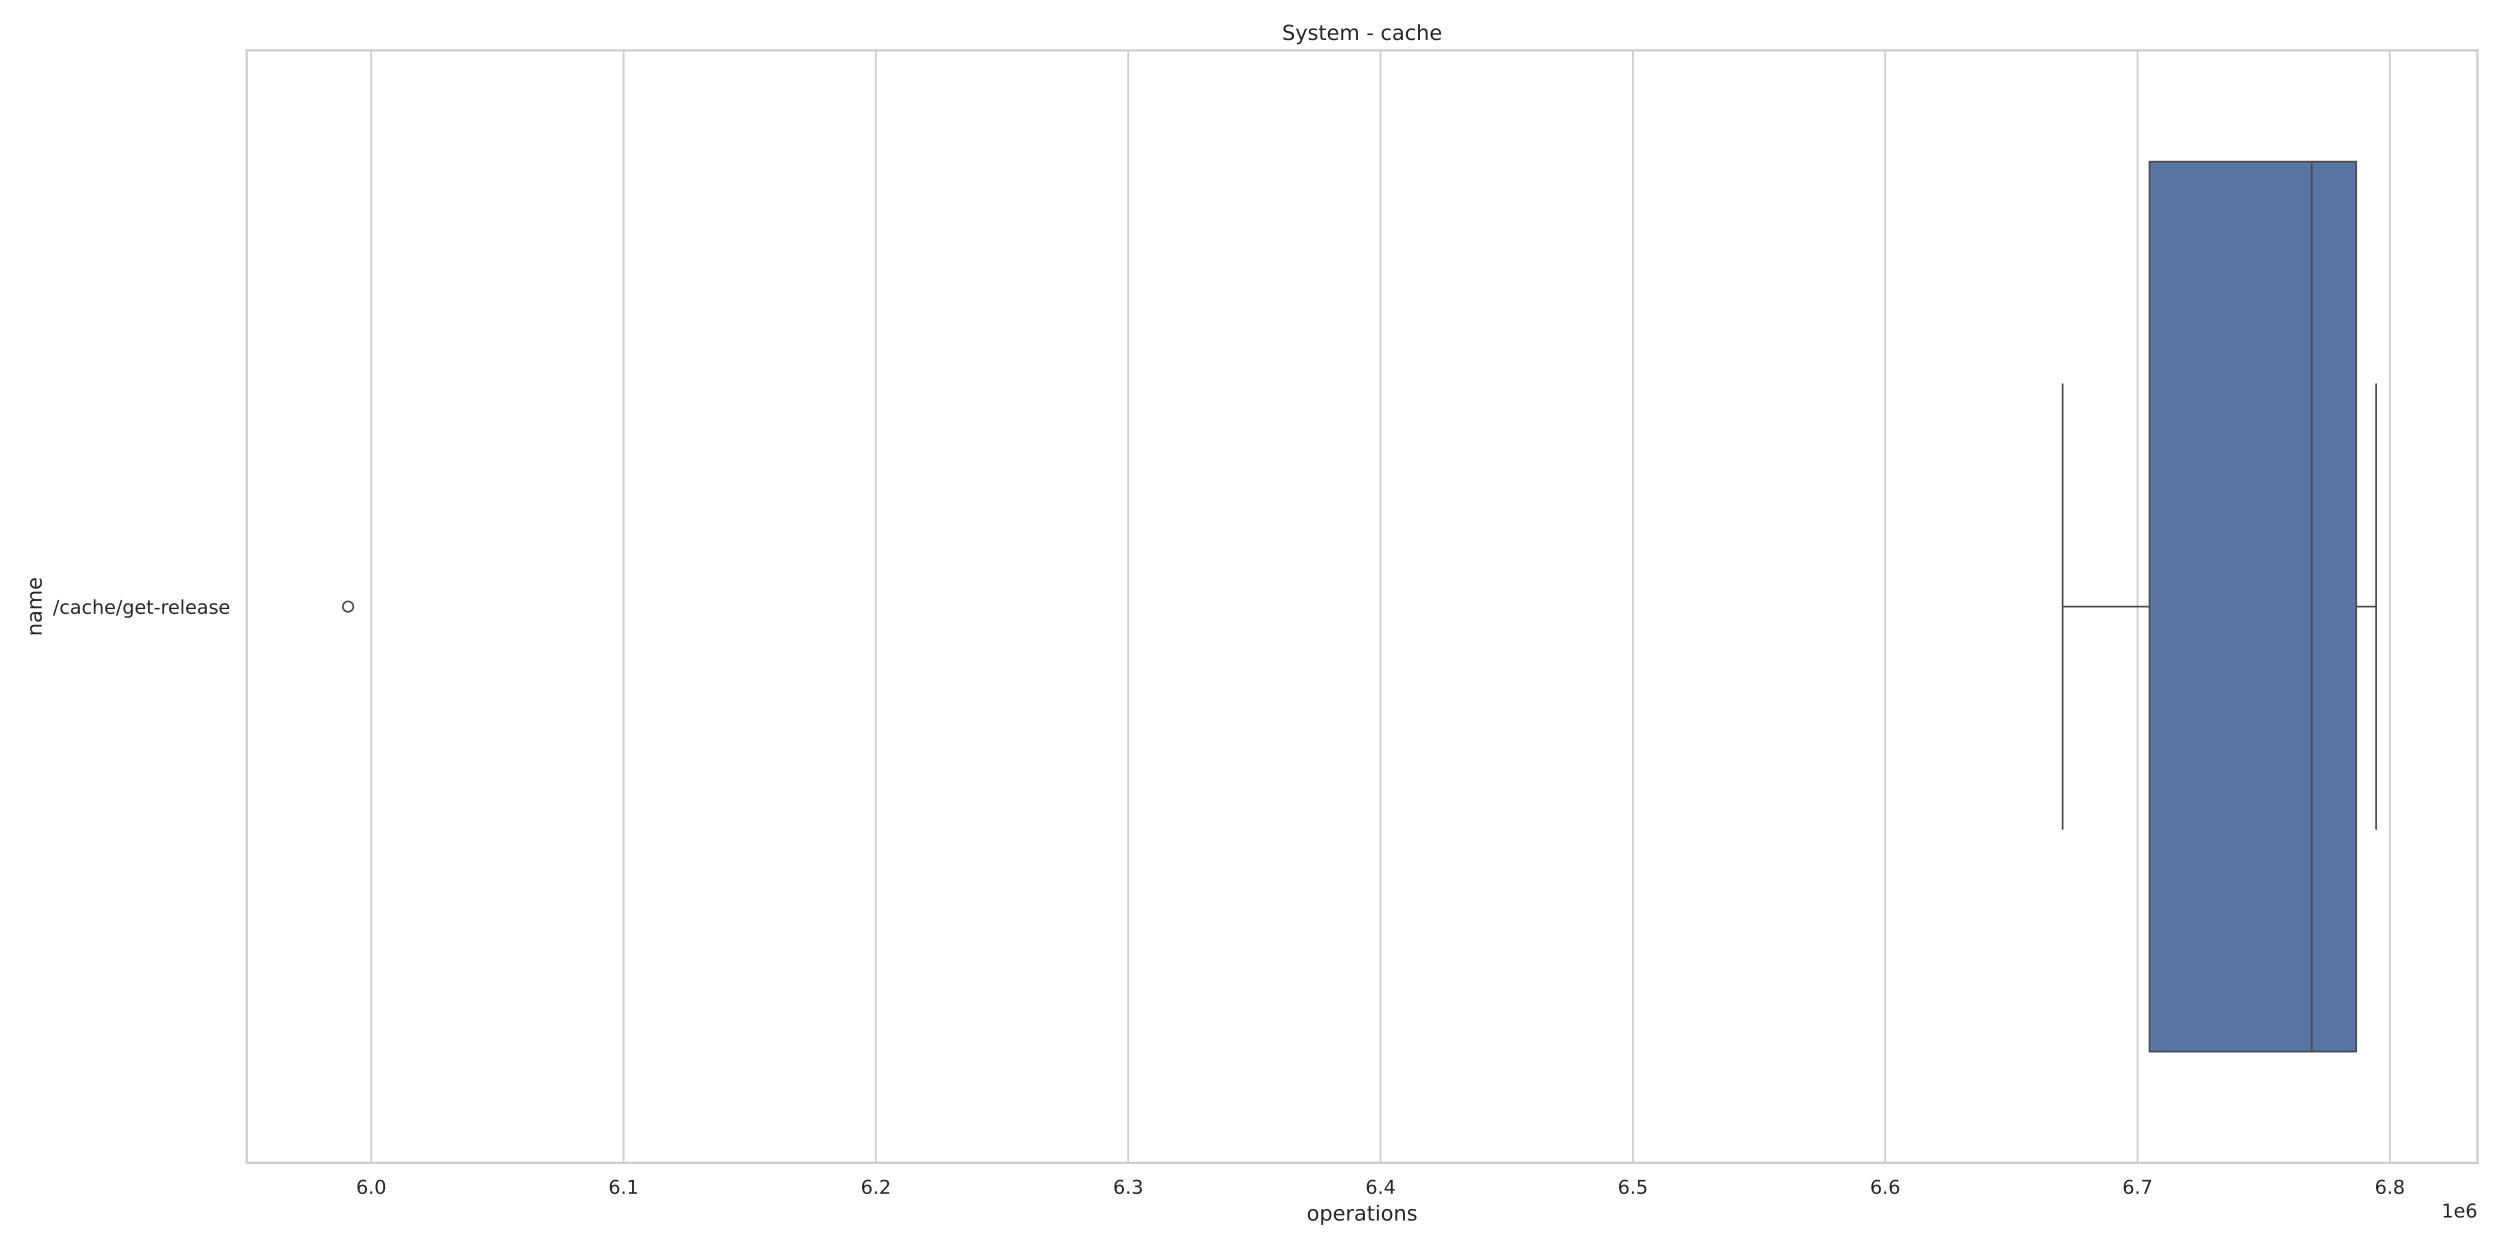
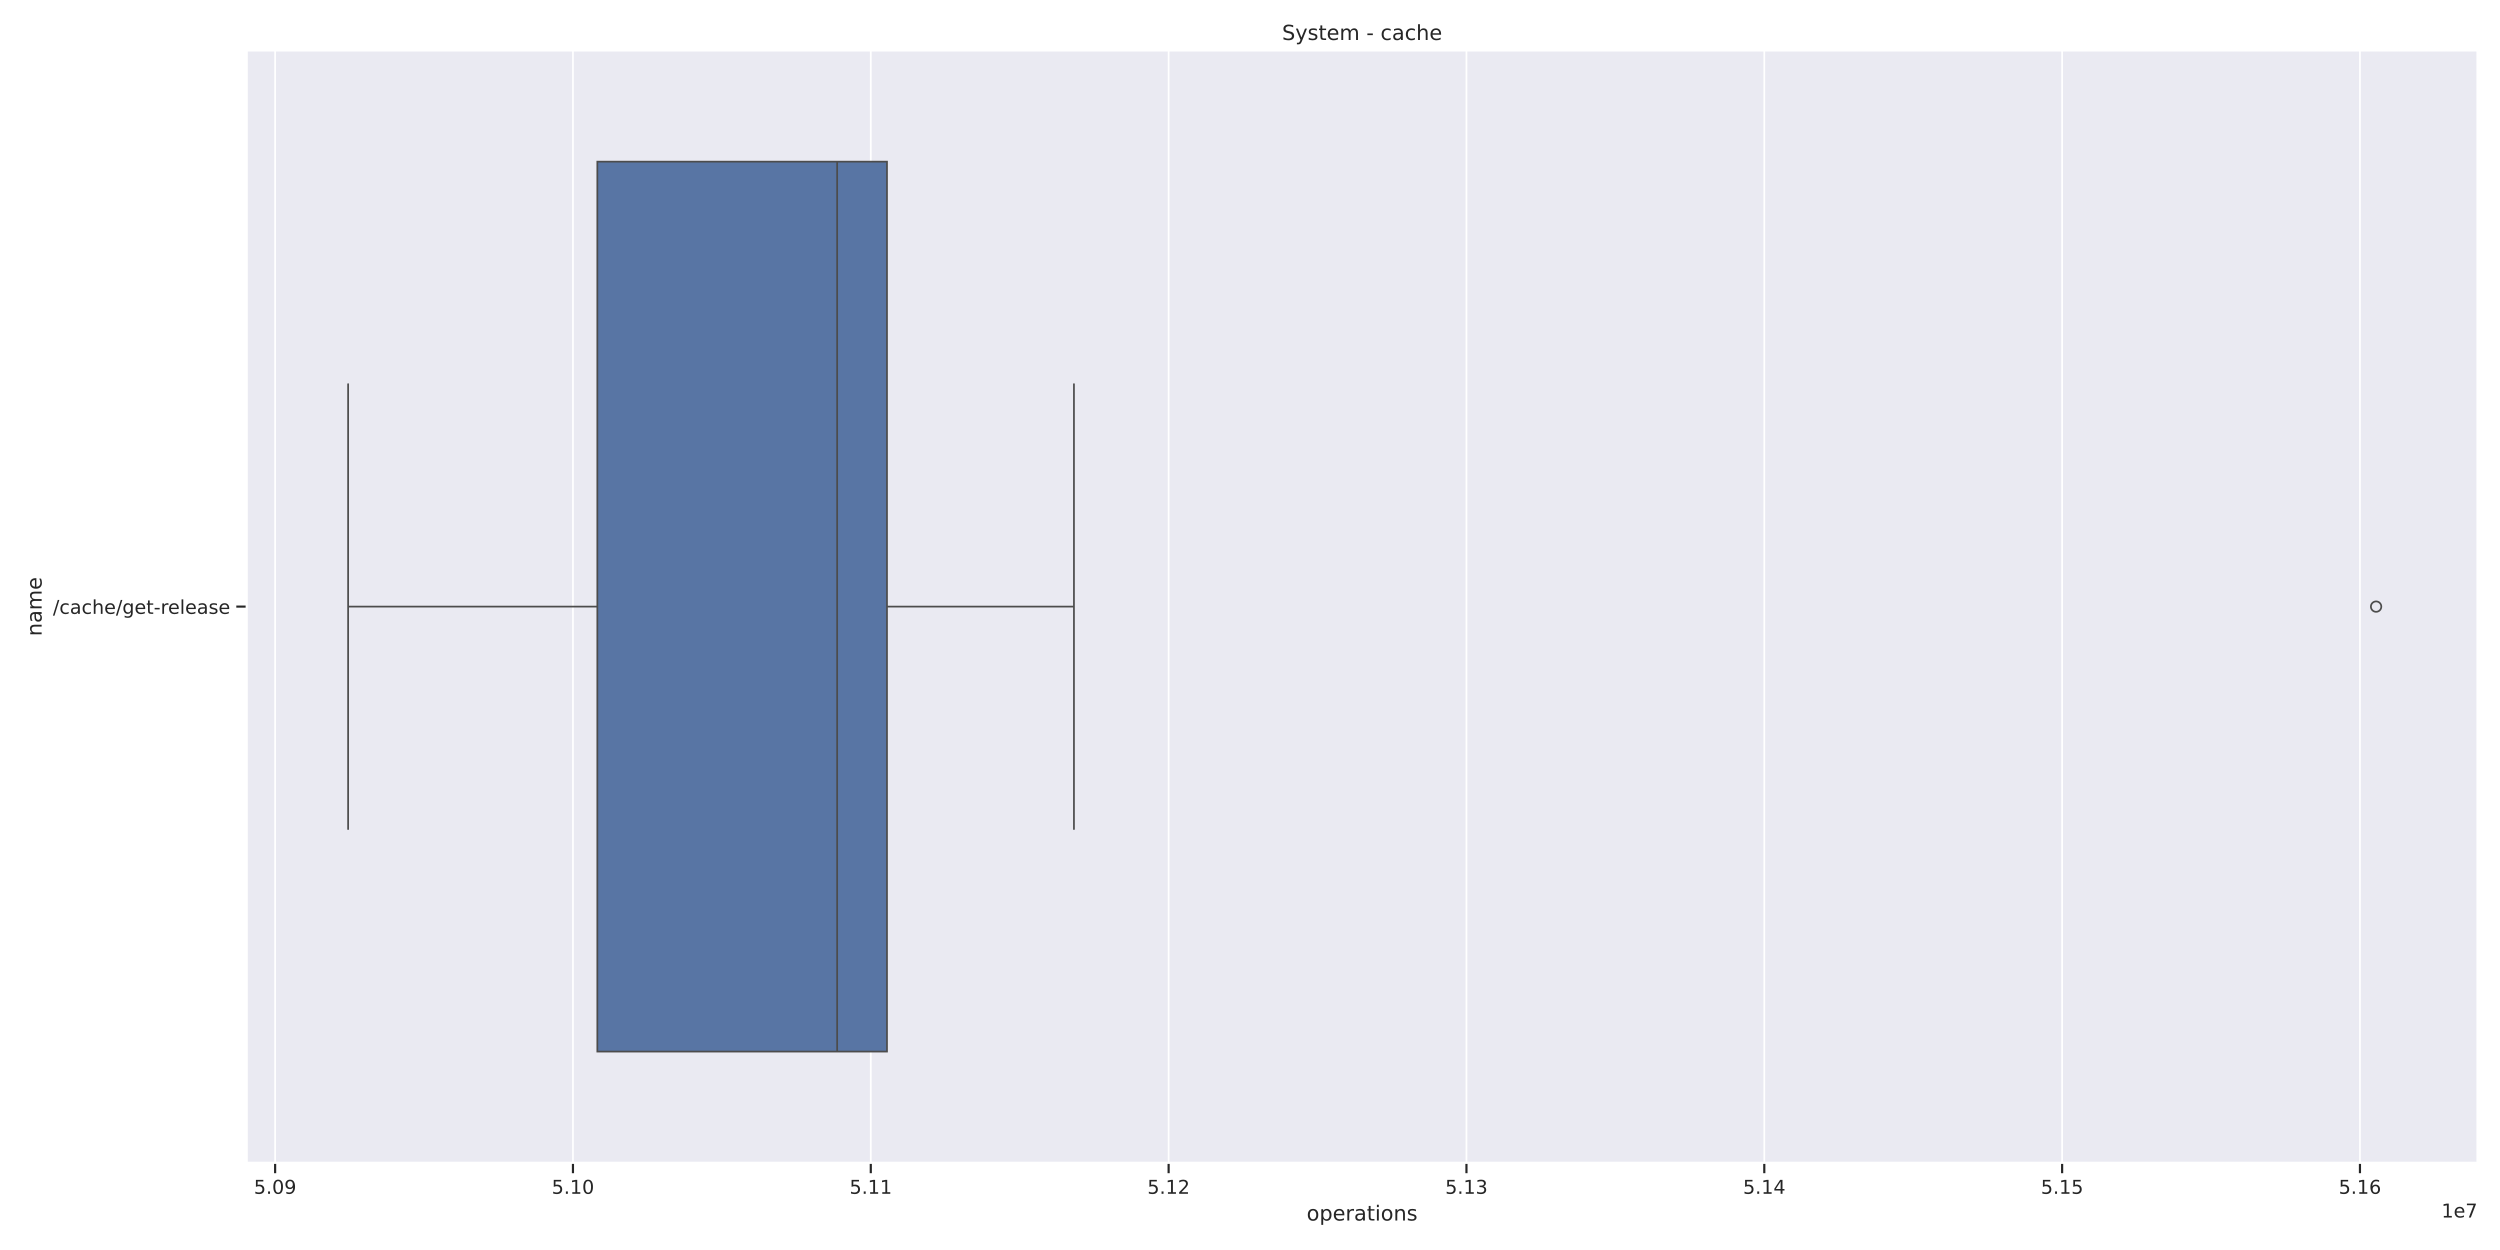
<svg xmlns="http://www.w3.org/2000/svg" xmlns:xlink="http://www.w3.org/1999/xlink" width="1440pt" height="720pt" viewBox="0 0 1440 720" version="1.1">
  <defs>
    <style type="text/css">*{stroke-linejoin: round; stroke-linecap: butt}</style>
  </defs>
  <g id="figure_1">
    <g id="patch_1">
      <path d="M 0 720  L 1440 720  L 1440 0  L 0 0  z " style="fill: #ffffff" />
    </g>
    <g id="axes_1">
      <g id="patch_2">
-         <path d="M 142.11 669.78  L 1427.04 669.78  L 1427.04 29.04  L 142.11 29.04  z " style="fill: #ffffff" />
+         <path d="M 142.11 669.78  L 1427.04 669.78  L 1427.04 29.04  L 142.11 29.04  z " style="fill: #eaeaf2" />
      </g>
      <g id="matplotlib.axis_1">
        <g id="xtick_1">
          <g id="line2d_1">
-             <path d="M 213.839 669.78  L 213.839 29.04  " clip-path="url(#pafaba6d7a8)" style="fill: none; stroke: #cccccc; stroke-linecap: round" />
+             <path d="M 158.472 669.78  L 158.472 29.04  " clip-path="url(#p04e518365e)" style="fill: none; stroke: #ffffff; stroke-linecap: round" />
+           </g>
+           <g id="line2d_2">
+             <defs>
+               <path id="m66eae0e3e0" d="M 0 0  L 0 6  " style="stroke: #262626; stroke-width: 1.25" />
+             </defs>
+             <g>
+               <use xlink:href="#m66eae0e3e0" x="158.472" y="669.78" style="fill: #262626; stroke: #262626; stroke-width: 1.25" />
+             </g>
          </g>
          <g id="text_1">
-             <g style="fill: #262626" transform="translate(205.0924 687.6383) scale(0.11 -0.11)">
-               <defs>
-                 <path id="DejaVuSans-36" d="M 2113 2584  Q 1688 2584 1439 2293  Q 1191 2003 1191 1497  Q 1191 994 1439 701  Q 1688 409 2113 409  Q 2538 409 2786 701  Q 3034 994 3034 1497  Q 3034 2003 2786 2293  Q 2538 2584 2113 2584  z M 3366 4563  L 3366 3988  Q 3128 4100 2886 4159  Q 2644 4219 2406 4219  Q 1781 4219 1451 3797  Q 1122 3375 1075 2522  Q 1259 2794 1537 2939  Q 1816 3084 2150 3084  Q 2853 3084 3261 2657  Q 3669 2231 3669 1497  Q 3669 778 3244 343  Q 2819 -91 2113 -91  Q 1303 -91 875 529  Q 447 1150 447 2328  Q 447 3434 972 4092  Q 1497 4750 2381 4750  Q 2619 4750 2861 4703  Q 3103 4656 3366 4563  z " transform="scale(0.015625)" />
+             <g style="fill: #262626" transform="translate(146.2255 687.6383) scale(0.11 -0.11)">
+               <defs>
+                 <path id="DejaVuSans-35" d="M 691 4666  L 3169 4666  L 3169 4134  L 1269 4134  L 1269 2991  Q 1406 3038 1543 3061  Q 1681 3084 1819 3084  Q 2600 3084 3056 2656  Q 3513 2228 3513 1497  Q 3513 744 3044 326  Q 2575 -91 1722 -91  Q 1428 -91 1123 -41  Q 819 9 494 109  L 494 744  Q 775 591 1075 516  Q 1375 441 1709 441  Q 2250 441 2565 725  Q 2881 1009 2881 1497  Q 2881 1984 2565 2268  Q 2250 2553 1709 2553  Q 1456 2553 1204 2497  Q 953 2441 691 2322  L 691 4666  z " transform="scale(0.015625)" />
                <path id="DejaVuSans-2e" d="M 684 794  L 1344 794  L 1344 0  L 684 0  L 684 794  z " transform="scale(0.015625)" />
                <path id="DejaVuSans-30" d="M 2034 4250  Q 1547 4250 1301 3770  Q 1056 3291 1056 2328  Q 1056 1369 1301 889  Q 1547 409 2034 409  Q 2525 409 2770 889  Q 3016 1369 3016 2328  Q 3016 3291 2770 3770  Q 2525 4250 2034 4250  z M 2034 4750  Q 2819 4750 3233 4129  Q 3647 3509 3647 2328  Q 3647 1150 3233 529  Q 2819 -91 2034 -91  Q 1250 -91 836 529  Q 422 1150 422 2328  Q 422 3509 836 4129  Q 1250 4750 2034 4750  z " transform="scale(0.015625)" />
-               </defs>
-               <use xlink:href="#DejaVuSans-36" />
+                 <path id="DejaVuSans-39" d="M 703 97  L 703 672  Q 941 559 1184 500  Q 1428 441 1663 441  Q 2288 441 2617 861  Q 2947 1281 2994 2138  Q 2813 1869 2534 1725  Q 2256 1581 1919 1581  Q 1219 1581 811 2004  Q 403 2428 403 3163  Q 403 3881 828 4315  Q 1253 4750 1959 4750  Q 2769 4750 3195 4129  Q 3622 3509 3622 2328  Q 3622 1225 3098 567  Q 2575 -91 1691 -91  Q 1453 -91 1209 -44  Q 966 3 703 97  z M 1959 2075  Q 2384 2075 2632 2365  Q 2881 2656 2881 3163  Q 2881 3666 2632 3958  Q 2384 4250 1959 4250  Q 1534 4250 1286 3958  Q 1038 3666 1038 3163  Q 1038 2656 1286 2365  Q 1534 2075 1959 2075  z " transform="scale(0.015625)" />
+               </defs>
+               <use xlink:href="#DejaVuSans-35" />
              <use xlink:href="#DejaVuSans-2e" transform="translate(63.62305 0)" />
              <use xlink:href="#DejaVuSans-30" transform="translate(95.41016 0)" />
+               <use xlink:href="#DejaVuSans-39" transform="translate(159.0332 0)" />
            </g>
          </g>
        </g>
        <g id="xtick_2">
-           <g id="line2d_2">
-             <path d="M 359.179 669.78  L 359.179 29.04  " clip-path="url(#pafaba6d7a8)" style="fill: none; stroke: #cccccc; stroke-linecap: round" />
+           <g id="line2d_3">
+             <path d="M 330.023 669.78  L 330.023 29.04  " clip-path="url(#p04e518365e)" style="fill: none; stroke: #ffffff; stroke-linecap: round" />
+           </g>
+           <g id="line2d_4">
+             <g>
+               <use xlink:href="#m66eae0e3e0" x="330.023" y="669.78" style="fill: #262626; stroke: #262626; stroke-width: 1.25" />
+             </g>
          </g>
          <g id="text_2">
-             <g style="fill: #262626" transform="translate(350.4324 687.6383) scale(0.11 -0.11)">
+             <g style="fill: #262626" transform="translate(317.7774 687.6383) scale(0.11 -0.11)">
              <defs>
                <path id="DejaVuSans-31" d="M 794 531  L 1825 531  L 1825 4091  L 703 3866  L 703 4441  L 1819 4666  L 2450 4666  L 2450 531  L 3481 531  L 3481 0  L 794 0  L 794 531  z " transform="scale(0.015625)" />
              </defs>
-               <use xlink:href="#DejaVuSans-36" />
-               <use xlink:href="#DejaVuSans-2e" transform="translate(63.62305 0)" />
-               <use xlink:href="#DejaVuSans-31" transform="translate(95.41016 0)" />
+               <use xlink:href="#DejaVuSans-35" />
+               <use xlink:href="#DejaVuSans-2e" transform="translate(63.62305 0)" />
+               <use xlink:href="#DejaVuSans-31" transform="translate(95.41016 0)" />
+               <use xlink:href="#DejaVuSans-30" transform="translate(159.0332 0)" />
            </g>
          </g>
        </g>
        <g id="xtick_3">
-           <g id="line2d_3">
-             <path d="M 504.519 669.78  L 504.519 29.04  " clip-path="url(#pafaba6d7a8)" style="fill: none; stroke: #cccccc; stroke-linecap: round" />
+           <g id="line2d_5">
+             <path d="M 501.575 669.78  L 501.575 29.04  " clip-path="url(#p04e518365e)" style="fill: none; stroke: #ffffff; stroke-linecap: round" />
+           </g>
+           <g id="line2d_6">
+             <g>
+               <use xlink:href="#m66eae0e3e0" x="501.575" y="669.78" style="fill: #262626; stroke: #262626; stroke-width: 1.25" />
+             </g>
          </g>
          <g id="text_3">
-             <g style="fill: #262626" transform="translate(495.7725 687.6383) scale(0.11 -0.11)">
+             <g style="fill: #262626" transform="translate(489.3292 687.6383) scale(0.11 -0.11)">
+               <use xlink:href="#DejaVuSans-35" />
+               <use xlink:href="#DejaVuSans-2e" transform="translate(63.62305 0)" />
+               <use xlink:href="#DejaVuSans-31" transform="translate(95.41016 0)" />
+               <use xlink:href="#DejaVuSans-31" transform="translate(159.0332 0)" />
+             </g>
+           </g>
+         </g>
+         <g id="xtick_4">
+           <g id="line2d_7">
+             <path d="M 673.127 669.78  L 673.127 29.04  " clip-path="url(#p04e518365e)" style="fill: none; stroke: #ffffff; stroke-linecap: round" />
+           </g>
+           <g id="line2d_8">
+             <g>
+               <use xlink:href="#m66eae0e3e0" x="673.127" y="669.78" style="fill: #262626; stroke: #262626; stroke-width: 1.25" />
+             </g>
+           </g>
+           <g id="text_4">
+             <g style="fill: #262626" transform="translate(660.8811 687.6383) scale(0.11 -0.11)">
              <defs>
                <path id="DejaVuSans-32" d="M 1228 531  L 3431 531  L 3431 0  L 469 0  L 469 531  Q 828 903 1448 1529  Q 2069 2156 2228 2338  Q 2531 2678 2651 2914  Q 2772 3150 2772 3378  Q 2772 3750 2511 3984  Q 2250 4219 1831 4219  Q 1534 4219 1204 4116  Q 875 4013 500 3803  L 500 4441  Q 881 4594 1212 4672  Q 1544 4750 1819 4750  Q 2544 4750 2975 4387  Q 3406 4025 3406 3419  Q 3406 3131 3298 2873  Q 3191 2616 2906 2266  Q 2828 2175 2409 1742  Q 1991 1309 1228 531  z " transform="scale(0.015625)" />
              </defs>
-               <use xlink:href="#DejaVuSans-36" />
-               <use xlink:href="#DejaVuSans-2e" transform="translate(63.62305 0)" />
-               <use xlink:href="#DejaVuSans-32" transform="translate(95.41016 0)" />
-             </g>
-           </g>
-         </g>
-         <g id="xtick_4">
-           <g id="line2d_4">
-             <path d="M 649.859 669.78  L 649.859 29.04  " clip-path="url(#pafaba6d7a8)" style="fill: none; stroke: #cccccc; stroke-linecap: round" />
-           </g>
-           <g id="text_4">
-             <g style="fill: #262626" transform="translate(641.1125 687.6383) scale(0.11 -0.11)">
+               <use xlink:href="#DejaVuSans-35" />
+               <use xlink:href="#DejaVuSans-2e" transform="translate(63.62305 0)" />
+               <use xlink:href="#DejaVuSans-31" transform="translate(95.41016 0)" />
+               <use xlink:href="#DejaVuSans-32" transform="translate(159.0332 0)" />
+             </g>
+           </g>
+         </g>
+         <g id="xtick_5">
+           <g id="line2d_9">
+             <path d="M 844.679 669.78  L 844.679 29.04  " clip-path="url(#p04e518365e)" style="fill: none; stroke: #ffffff; stroke-linecap: round" />
+           </g>
+           <g id="line2d_10">
+             <g>
+               <use xlink:href="#m66eae0e3e0" x="844.679" y="669.78" style="fill: #262626; stroke: #262626; stroke-width: 1.25" />
+             </g>
+           </g>
+           <g id="text_5">
+             <g style="fill: #262626" transform="translate(832.4329 687.6383) scale(0.11 -0.11)">
              <defs>
                <path id="DejaVuSans-33" d="M 2597 2516  Q 3050 2419 3304 2112  Q 3559 1806 3559 1356  Q 3559 666 3084 287  Q 2609 -91 1734 -91  Q 1441 -91 1130 -33  Q 819 25 488 141  L 488 750  Q 750 597 1062 519  Q 1375 441 1716 441  Q 2309 441 2620 675  Q 2931 909 2931 1356  Q 2931 1769 2642 2001  Q 2353 2234 1838 2234  L 1294 2234  L 1294 2753  L 1863 2753  Q 2328 2753 2575 2939  Q 2822 3125 2822 3475  Q 2822 3834 2567 4026  Q 2313 4219 1838 4219  Q 1578 4219 1281 4162  Q 984 4106 628 3988  L 628 4550  Q 988 4650 1302 4700  Q 1616 4750 1894 4750  Q 2613 4750 3031 4423  Q 3450 4097 3450 3541  Q 3450 3153 3228 2886  Q 3006 2619 2597 2516  z " transform="scale(0.015625)" />
              </defs>
-               <use xlink:href="#DejaVuSans-36" />
-               <use xlink:href="#DejaVuSans-2e" transform="translate(63.62305 0)" />
-               <use xlink:href="#DejaVuSans-33" transform="translate(95.41016 0)" />
-             </g>
-           </g>
-         </g>
-         <g id="xtick_5">
-           <g id="line2d_5">
-             <path d="M 795.199 669.78  L 795.199 29.04  " clip-path="url(#pafaba6d7a8)" style="fill: none; stroke: #cccccc; stroke-linecap: round" />
-           </g>
-           <g id="text_5">
-             <g style="fill: #262626" transform="translate(786.4526 687.6383) scale(0.11 -0.11)">
+               <use xlink:href="#DejaVuSans-35" />
+               <use xlink:href="#DejaVuSans-2e" transform="translate(63.62305 0)" />
+               <use xlink:href="#DejaVuSans-31" transform="translate(95.41016 0)" />
+               <use xlink:href="#DejaVuSans-33" transform="translate(159.0332 0)" />
+             </g>
+           </g>
+         </g>
+         <g id="xtick_6">
+           <g id="line2d_11">
+             <path d="M 1016.231 669.78  L 1016.231 29.04  " clip-path="url(#p04e518365e)" style="fill: none; stroke: #ffffff; stroke-linecap: round" />
+           </g>
+           <g id="line2d_12">
+             <g>
+               <use xlink:href="#m66eae0e3e0" x="1016.231" y="669.78" style="fill: #262626; stroke: #262626; stroke-width: 1.25" />
+             </g>
+           </g>
+           <g id="text_6">
+             <g style="fill: #262626" transform="translate(1003.985 687.6383) scale(0.11 -0.11)">
              <defs>
                <path id="DejaVuSans-34" d="M 2419 4116  L 825 1625  L 2419 1625  L 2419 4116  z M 2253 4666  L 3047 4666  L 3047 1625  L 3713 1625  L 3713 1100  L 3047 1100  L 3047 0  L 2419 0  L 2419 1100  L 313 1100  L 313 1709  L 2253 4666  z " transform="scale(0.015625)" />
              </defs>
-               <use xlink:href="#DejaVuSans-36" />
-               <use xlink:href="#DejaVuSans-2e" transform="translate(63.62305 0)" />
-               <use xlink:href="#DejaVuSans-34" transform="translate(95.41016 0)" />
-             </g>
-           </g>
-         </g>
-         <g id="xtick_6">
-           <g id="line2d_6">
-             <path d="M 940.539 669.78  L 940.539 29.04  " clip-path="url(#pafaba6d7a8)" style="fill: none; stroke: #cccccc; stroke-linecap: round" />
-           </g>
-           <g id="text_6">
-             <g style="fill: #262626" transform="translate(931.7926 687.6383) scale(0.11 -0.11)">
-               <defs>
-                 <path id="DejaVuSans-35" d="M 691 4666  L 3169 4666  L 3169 4134  L 1269 4134  L 1269 2991  Q 1406 3038 1543 3061  Q 1681 3084 1819 3084  Q 2600 3084 3056 2656  Q 3513 2228 3513 1497  Q 3513 744 3044 326  Q 2575 -91 1722 -91  Q 1428 -91 1123 -41  Q 819 9 494 109  L 494 744  Q 775 591 1075 516  Q 1375 441 1709 441  Q 2250 441 2565 725  Q 2881 1009 2881 1497  Q 2881 1984 2565 2268  Q 2250 2553 1709 2553  Q 1456 2553 1204 2497  Q 953 2441 691 2322  L 691 4666  z " transform="scale(0.015625)" />
-               </defs>
-               <use xlink:href="#DejaVuSans-36" />
-               <use xlink:href="#DejaVuSans-2e" transform="translate(63.62305 0)" />
-               <use xlink:href="#DejaVuSans-35" transform="translate(95.41016 0)" />
+               <use xlink:href="#DejaVuSans-35" />
+               <use xlink:href="#DejaVuSans-2e" transform="translate(63.62305 0)" />
+               <use xlink:href="#DejaVuSans-31" transform="translate(95.41016 0)" />
+               <use xlink:href="#DejaVuSans-34" transform="translate(159.0332 0)" />
            </g>
          </g>
        </g>
        <g id="xtick_7">
-           <g id="line2d_7">
-             <path d="M 1085.879 669.78  L 1085.879 29.04  " clip-path="url(#pafaba6d7a8)" style="fill: none; stroke: #cccccc; stroke-linecap: round" />
+           <g id="line2d_13">
+             <path d="M 1187.783 669.78  L 1187.783 29.04  " clip-path="url(#p04e518365e)" style="fill: none; stroke: #ffffff; stroke-linecap: round" />
+           </g>
+           <g id="line2d_14">
+             <g>
+               <use xlink:href="#m66eae0e3e0" x="1187.783" y="669.78" style="fill: #262626; stroke: #262626; stroke-width: 1.25" />
+             </g>
          </g>
          <g id="text_7">
-             <g style="fill: #262626" transform="translate(1077.133 687.6383) scale(0.11 -0.11)">
-               <use xlink:href="#DejaVuSans-36" />
-               <use xlink:href="#DejaVuSans-2e" transform="translate(63.62305 0)" />
-               <use xlink:href="#DejaVuSans-36" transform="translate(95.41016 0)" />
+             <g style="fill: #262626" transform="translate(1175.537 687.6383) scale(0.11 -0.11)">
+               <use xlink:href="#DejaVuSans-35" />
+               <use xlink:href="#DejaVuSans-2e" transform="translate(63.62305 0)" />
+               <use xlink:href="#DejaVuSans-31" transform="translate(95.41016 0)" />
+               <use xlink:href="#DejaVuSans-35" transform="translate(159.0332 0)" />
            </g>
          </g>
        </g>
        <g id="xtick_8">
-           <g id="line2d_8">
-             <path d="M 1231.219 669.78  L 1231.219 29.04  " clip-path="url(#pafaba6d7a8)" style="fill: none; stroke: #cccccc; stroke-linecap: round" />
+           <g id="line2d_15">
+             <path d="M 1359.335 669.78  L 1359.335 29.04  " clip-path="url(#p04e518365e)" style="fill: none; stroke: #ffffff; stroke-linecap: round" />
+           </g>
+           <g id="line2d_16">
+             <g>
+               <use xlink:href="#m66eae0e3e0" x="1359.335" y="669.78" style="fill: #262626; stroke: #262626; stroke-width: 1.25" />
+             </g>
          </g>
          <g id="text_8">
-             <g style="fill: #262626" transform="translate(1222.473 687.6383) scale(0.11 -0.11)">
-               <defs>
-                 <path id="DejaVuSans-37" d="M 525 4666  L 3525 4666  L 3525 4397  L 1831 0  L 1172 0  L 2766 4134  L 525 4134  L 525 4666  z " transform="scale(0.015625)" />
-               </defs>
-               <use xlink:href="#DejaVuSans-36" />
-               <use xlink:href="#DejaVuSans-2e" transform="translate(63.62305 0)" />
-               <use xlink:href="#DejaVuSans-37" transform="translate(95.41016 0)" />
-             </g>
-           </g>
-         </g>
-         <g id="xtick_9">
-           <g id="line2d_9">
-             <path d="M 1376.56 669.78  L 1376.56 29.04  " clip-path="url(#pafaba6d7a8)" style="fill: none; stroke: #cccccc; stroke-linecap: round" />
-           </g>
-           <g id="text_9">
-             <g style="fill: #262626" transform="translate(1367.813 687.6383) scale(0.11 -0.11)">
-               <defs>
-                 <path id="DejaVuSans-38" d="M 2034 2216  Q 1584 2216 1326 1975  Q 1069 1734 1069 1313  Q 1069 891 1326 650  Q 1584 409 2034 409  Q 2484 409 2743 651  Q 3003 894 3003 1313  Q 3003 1734 2745 1975  Q 2488 2216 2034 2216  z M 1403 2484  Q 997 2584 770 2862  Q 544 3141 544 3541  Q 544 4100 942 4425  Q 1341 4750 2034 4750  Q 2731 4750 3128 4425  Q 3525 4100 3525 3541  Q 3525 3141 3298 2862  Q 3072 2584 2669 2484  Q 3125 2378 3379 2068  Q 3634 1759 3634 1313  Q 3634 634 3220 271  Q 2806 -91 2034 -91  Q 1263 -91 848 271  Q 434 634 434 1313  Q 434 1759 690 2068  Q 947 2378 1403 2484  z M 1172 3481  Q 1172 3119 1398 2916  Q 1625 2713 2034 2713  Q 2441 2713 2670 2916  Q 2900 3119 2900 3481  Q 2900 3844 2670 4047  Q 2441 4250 2034 4250  Q 1625 4250 1398 4047  Q 1172 3844 1172 3481  z " transform="scale(0.015625)" />
-               </defs>
-               <use xlink:href="#DejaVuSans-36" />
-               <use xlink:href="#DejaVuSans-2e" transform="translate(63.62305 0)" />
-               <use xlink:href="#DejaVuSans-38" transform="translate(95.41016 0)" />
-             </g>
-           </g>
-         </g>
-         <g id="text_10">
+             <g style="fill: #262626" transform="translate(1347.089 687.6383) scale(0.11 -0.11)">
+               <defs>
+                 <path id="DejaVuSans-36" d="M 2113 2584  Q 1688 2584 1439 2293  Q 1191 2003 1191 1497  Q 1191 994 1439 701  Q 1688 409 2113 409  Q 2538 409 2786 701  Q 3034 994 3034 1497  Q 3034 2003 2786 2293  Q 2538 2584 2113 2584  z M 3366 4563  L 3366 3988  Q 3128 4100 2886 4159  Q 2644 4219 2406 4219  Q 1781 4219 1451 3797  Q 1122 3375 1075 2522  Q 1259 2794 1537 2939  Q 1816 3084 2150 3084  Q 2853 3084 3261 2657  Q 3669 2231 3669 1497  Q 3669 778 3244 343  Q 2819 -91 2113 -91  Q 1303 -91 875 529  Q 447 1150 447 2328  Q 447 3434 972 4092  Q 1497 4750 2381 4750  Q 2619 4750 2861 4703  Q 3103 4656 3366 4563  z " transform="scale(0.015625)" />
+               </defs>
+               <use xlink:href="#DejaVuSans-35" />
+               <use xlink:href="#DejaVuSans-2e" transform="translate(63.62305 0)" />
+               <use xlink:href="#DejaVuSans-31" transform="translate(95.41016 0)" />
+               <use xlink:href="#DejaVuSans-36" transform="translate(159.0332 0)" />
+             </g>
+           </g>
+         </g>
+         <g id="text_9">
          <g style="fill: #262626" transform="translate(752.6409 703.0441) scale(0.12 -0.12)">
            <defs>
              <path id="DejaVuSans-6f" d="M 1959 3097  Q 1497 3097 1228 2736  Q 959 2375 959 1747  Q 959 1119 1226 758  Q 1494 397 1959 397  Q 2419 397 2687 759  Q 2956 1122 2956 1747  Q 2956 2369 2687 2733  Q 2419 3097 1959 3097  z M 1959 3584  Q 2709 3584 3137 3096  Q 3566 2609 3566 1747  Q 3566 888 3137 398  Q 2709 -91 1959 -91  Q 1206 -91 779 398  Q 353 888 353 1747  Q 353 2609 779 3096  Q 1206 3584 1959 3584  z " transform="scale(0.015625)" />
              <path id="DejaVuSans-70" d="M 1159 525  L 1159 -1331  L 581 -1331  L 581 3500  L 1159 3500  L 1159 2969  Q 1341 3281 1617 3432  Q 1894 3584 2278 3584  Q 2916 3584 3314 3078  Q 3713 2572 3713 1747  Q 3713 922 3314 415  Q 2916 -91 2278 -91  Q 1894 -91 1617 61  Q 1341 213 1159 525  z M 3116 1747  Q 3116 2381 2855 2742  Q 2594 3103 2138 3103  Q 1681 3103 1420 2742  Q 1159 2381 1159 1747  Q 1159 1113 1420 752  Q 1681 391 2138 391  Q 2594 391 2855 752  Q 3116 1113 3116 1747  z " transform="scale(0.015625)" />
              <path id="DejaVuSans-65" d="M 3597 1894  L 3597 1613  L 953 1613  Q 991 1019 1311 708  Q 1631 397 2203 397  Q 2534 397 2845 478  Q 3156 559 3463 722  L 3463 178  Q 3153 47 2828 -22  Q 2503 -91 2169 -91  Q 1331 -91 842 396  Q 353 884 353 1716  Q 353 2575 817 3079  Q 1281 3584 2069 3584  Q 2775 3584 3186 3129  Q 3597 2675 3597 1894  z M 3022 2063  Q 3016 2534 2758 2815  Q 2500 3097 2075 3097  Q 1594 3097 1305 2825  Q 1016 2553 972 2059  L 3022 2063  z " transform="scale(0.015625)" />
              <path id="DejaVuSans-72" d="M 2631 2963  Q 2534 3019 2420 3045  Q 2306 3072 2169 3072  Q 1681 3072 1420 2755  Q 1159 2438 1159 1844  L 1159 0  L 581 0  L 581 3500  L 1159 3500  L 1159 2956  Q 1341 3275 1631 3429  Q 1922 3584 2338 3584  Q 2397 3584 2469 3576  Q 2541 3569 2628 3553  L 2631 2963  z " transform="scale(0.015625)" />
              <path id="DejaVuSans-61" d="M 2194 1759  Q 1497 1759 1228 1600  Q 959 1441 959 1056  Q 959 750 1161 570  Q 1363 391 1709 391  Q 2188 391 2477 730  Q 2766 1069 2766 1631  L 2766 1759  L 2194 1759  z M 3341 1997  L 3341 0  L 2766 0  L 2766 531  Q 2569 213 2275 61  Q 1981 -91 1556 -91  Q 1019 -91 701 211  Q 384 513 384 1019  Q 384 1609 779 1909  Q 1175 2209 1959 2209  L 2766 2209  L 2766 2266  Q 2766 2663 2505 2880  Q 2244 3097 1772 3097  Q 1472 3097 1187 3025  Q 903 2953 641 2809  L 641 3341  Q 956 3463 1253 3523  Q 1550 3584 1831 3584  Q 2591 3584 2966 3190  Q 3341 2797 3341 1997  z " transform="scale(0.015625)" />
              <path id="DejaVuSans-74" d="M 1172 4494  L 1172 3500  L 2356 3500  L 2356 3053  L 1172 3053  L 1172 1153  Q 1172 725 1289 603  Q 1406 481 1766 481  L 2356 481  L 2356 0  L 1766 0  Q 1100 0 847 248  Q 594 497 594 1153  L 594 3053  L 172 3053  L 172 3500  L 594 3500  L 594 4494  L 1172 4494  z " transform="scale(0.015625)" />
              <path id="DejaVuSans-69" d="M 603 3500  L 1178 3500  L 1178 0  L 603 0  L 603 3500  z M 603 4863  L 1178 4863  L 1178 4134  L 603 4134  L 603 4863  z " transform="scale(0.015625)" />
              <path id="DejaVuSans-6e" d="M 3513 2113  L 3513 0  L 2938 0  L 2938 2094  Q 2938 2591 2744 2837  Q 2550 3084 2163 3084  Q 1697 3084 1428 2787  Q 1159 2491 1159 1978  L 1159 0  L 581 0  L 581 3500  L 1159 3500  L 1159 2956  Q 1366 3272 1645 3428  Q 1925 3584 2291 3584  Q 2894 3584 3203 3211  Q 3513 2838 3513 2113  z " transform="scale(0.015625)" />
              <path id="DejaVuSans-73" d="M 2834 3397  L 2834 2853  Q 2591 2978 2328 3040  Q 2066 3103 1784 3103  Q 1356 3103 1142 2972  Q 928 2841 928 2578  Q 928 2378 1081 2264  Q 1234 2150 1697 2047  L 1894 2003  Q 2506 1872 2764 1633  Q 3022 1394 3022 966  Q 3022 478 2636 193  Q 2250 -91 1575 -91  Q 1294 -91 989 -36  Q 684 19 347 128  L 347 722  Q 666 556 975 473  Q 1284 391 1588 391  Q 1994 391 2212 530  Q 2431 669 2431 922  Q 2431 1156 2273 1281  Q 2116 1406 1581 1522  L 1381 1569  Q 847 1681 609 1914  Q 372 2147 372 2553  Q 372 3047 722 3315  Q 1072 3584 1716 3584  Q 2034 3584 2315 3537  Q 2597 3491 2834 3397  z " transform="scale(0.015625)" />
            </defs>
            <use xlink:href="#DejaVuSans-6f" />
            <use xlink:href="#DejaVuSans-70" transform="translate(61.18164 0)" />
            <use xlink:href="#DejaVuSans-65" transform="translate(124.6582 0)" />
            <use xlink:href="#DejaVuSans-72" transform="translate(186.1816 0)" />
            <use xlink:href="#DejaVuSans-61" transform="translate(227.2949 0)" />
            <use xlink:href="#DejaVuSans-74" transform="translate(288.5742 0)" />
            <use xlink:href="#DejaVuSans-69" transform="translate(327.7832 0)" />
            <use xlink:href="#DejaVuSans-6f" transform="translate(355.5664 0)" />
            <use xlink:href="#DejaVuSans-6e" transform="translate(416.748 0)" />
            <use xlink:href="#DejaVuSans-73" transform="translate(480.127 0)" />
          </g>
        </g>
-         <g id="text_11">
+         <g id="text_10">
          <g style="fill: #262626" transform="translate(1406.274 701.2842) scale(0.11 -0.11)">
+             <defs>
+               <path id="DejaVuSans-37" d="M 525 4666  L 3525 4666  L 3525 4397  L 1831 0  L 1172 0  L 2766 4134  L 525 4134  L 525 4666  z " transform="scale(0.015625)" />
+             </defs>
            <use xlink:href="#DejaVuSans-31" />
            <use xlink:href="#DejaVuSans-65" transform="translate(63.62305 0)" />
-             <use xlink:href="#DejaVuSans-36" transform="translate(125.1465 0)" />
+             <use xlink:href="#DejaVuSans-37" transform="translate(125.1465 0)" />
          </g>
        </g>
      </g>
      <g id="matplotlib.axis_2">
        <g id="ytick_1">
-           <g id="text_12">
+           <g id="line2d_17">
+             <defs>
+               <path id="m4cdf182d3b" d="M 0 0  L -6 0  " style="stroke: #262626; stroke-width: 1.25" />
+             </defs>
+             <g>
+               <use xlink:href="#m4cdf182d3b" x="142.11" y="349.41" style="fill: #262626; stroke: #262626; stroke-width: 1.25" />
+             </g>
+           </g>
+           <g id="text_11">
            <g style="fill: #262626" transform="translate(30.48187 353.5891) scale(0.11 -0.11)">
              <defs>
                <path id="DejaVuSans-2f" d="M 1625 4666  L 2156 4666  L 531 -594  L 0 -594  L 1625 4666  z " transform="scale(0.015625)" />
                <path id="DejaVuSans-63" d="M 3122 3366  L 3122 2828  Q 2878 2963 2633 3030  Q 2388 3097 2138 3097  Q 1578 3097 1268 2742  Q 959 2388 959 1747  Q 959 1106 1268 751  Q 1578 397 2138 397  Q 2388 397 2633 464  Q 2878 531 3122 666  L 3122 134  Q 2881 22 2623 -34  Q 2366 -91 2075 -91  Q 1284 -91 818 406  Q 353 903 353 1747  Q 353 2603 823 3093  Q 1294 3584 2113 3584  Q 2378 3584 2631 3529  Q 2884 3475 3122 3366  z " transform="scale(0.015625)" />
                <path id="DejaVuSans-68" d="M 3513 2113  L 3513 0  L 2938 0  L 2938 2094  Q 2938 2591 2744 2837  Q 2550 3084 2163 3084  Q 1697 3084 1428 2787  Q 1159 2491 1159 1978  L 1159 0  L 581 0  L 581 4863  L 1159 4863  L 1159 2956  Q 1366 3272 1645 3428  Q 1925 3584 2291 3584  Q 2894 3584 3203 3211  Q 3513 2838 3513 2113  z " transform="scale(0.015625)" />
                <path id="DejaVuSans-67" d="M 2906 1791  Q 2906 2416 2648 2759  Q 2391 3103 1925 3103  Q 1463 3103 1205 2759  Q 947 2416 947 1791  Q 947 1169 1205 825  Q 1463 481 1925 481  Q 2391 481 2648 825  Q 2906 1169 2906 1791  z M 3481 434  Q 3481 -459 3084 -895  Q 2688 -1331 1869 -1331  Q 1566 -1331 1297 -1286  Q 1028 -1241 775 -1147  L 775 -588  Q 1028 -725 1275 -790  Q 1522 -856 1778 -856  Q 2344 -856 2625 -561  Q 2906 -266 2906 331  L 2906 616  Q 2728 306 2450 153  Q 2172 0 1784 0  Q 1141 0 747 490  Q 353 981 353 1791  Q 353 2603 747 3093  Q 1141 3584 1784 3584  Q 2172 3584 2450 3431  Q 2728 3278 2906 2969  L 2906 3500  L 3481 3500  L 3481 434  z " transform="scale(0.015625)" />
                <path id="DejaVuSans-2d" d="M 313 2009  L 1997 2009  L 1997 1497  L 313 1497  L 313 2009  z " transform="scale(0.015625)" />
                <path id="DejaVuSans-6c" d="M 603 4863  L 1178 4863  L 1178 0  L 603 0  L 603 4863  z " transform="scale(0.015625)" />
              </defs>
              <use xlink:href="#DejaVuSans-2f" />
              <use xlink:href="#DejaVuSans-63" transform="translate(33.69141 0)" />
              <use xlink:href="#DejaVuSans-61" transform="translate(88.67188 0)" />
              <use xlink:href="#DejaVuSans-63" transform="translate(149.9512 0)" />
              <use xlink:href="#DejaVuSans-68" transform="translate(204.9316 0)" />
              <use xlink:href="#DejaVuSans-65" transform="translate(268.3105 0)" />
              <use xlink:href="#DejaVuSans-2f" transform="translate(329.834 0)" />
              <use xlink:href="#DejaVuSans-67" transform="translate(363.5254 0)" />
              <use xlink:href="#DejaVuSans-65" transform="translate(427.002 0)" />
              <use xlink:href="#DejaVuSans-74" transform="translate(488.5254 0)" />
              <use xlink:href="#DejaVuSans-2d" transform="translate(527.7344 0)" />
              <use xlink:href="#DejaVuSans-72" transform="translate(563.8184 0)" />
              <use xlink:href="#DejaVuSans-65" transform="translate(602.6816 0)" />
              <use xlink:href="#DejaVuSans-6c" transform="translate(664.2051 0)" />
              <use xlink:href="#DejaVuSans-65" transform="translate(691.9883 0)" />
              <use xlink:href="#DejaVuSans-61" transform="translate(753.5117 0)" />
              <use xlink:href="#DejaVuSans-73" transform="translate(814.791 0)" />
              <use xlink:href="#DejaVuSans-65" transform="translate(866.8906 0)" />
            </g>
          </g>
        </g>
-         <g id="text_13">
+         <g id="text_12">
          <g style="fill: #262626" transform="translate(23.98625 366.4256) rotate(-90) scale(0.12 -0.12)">
            <defs>
              <path id="DejaVuSans-6d" d="M 3328 2828  Q 3544 3216 3844 3400  Q 4144 3584 4550 3584  Q 5097 3584 5394 3201  Q 5691 2819 5691 2113  L 5691 0  L 5113 0  L 5113 2094  Q 5113 2597 4934 2840  Q 4756 3084 4391 3084  Q 3944 3084 3684 2787  Q 3425 2491 3425 1978  L 3425 0  L 2847 0  L 2847 2094  Q 2847 2600 2669 2842  Q 2491 3084 2119 3084  Q 1678 3084 1418 2786  Q 1159 2488 1159 1978  L 1159 0  L 581 0  L 581 3500  L 1159 3500  L 1159 2956  Q 1356 3278 1631 3431  Q 1906 3584 2284 3584  Q 2666 3584 2933 3390  Q 3200 3197 3328 2828  z " transform="scale(0.015625)" />
            </defs>
            <use xlink:href="#DejaVuSans-6e" />
            <use xlink:href="#DejaVuSans-61" transform="translate(63.37891 0)" />
            <use xlink:href="#DejaVuSans-6d" transform="translate(124.6582 0)" />
            <use xlink:href="#DejaVuSans-65" transform="translate(222.0703 0)" />
          </g>
        </g>
      </g>
      <g id="patch_3">
-         <path d="M 1238.12 93.114  L 1238.12 605.706  L 1357.184 605.706  L 1357.184 93.114  L 1238.12 93.114  z " clip-path="url(#pafaba6d7a8)" style="fill: #5875a4; stroke: #4c4c4c; stroke-linejoin: miter" />
-       </g>
-       <g id="line2d_10">
-         <path d="M 1238.12 349.41  L 1188.082 349.41  " clip-path="url(#pafaba6d7a8)" style="fill: none; stroke: #4c4c4c" />
-       </g>
-       <g id="line2d_11">
-         <path d="M 1357.184 349.41  L 1368.634 349.41  " clip-path="url(#pafaba6d7a8)" style="fill: none; stroke: #4c4c4c" />
-       </g>
-       <g id="line2d_12">
-         <path d="M 1188.082 221.262  L 1188.082 477.558  " clip-path="url(#pafaba6d7a8)" style="fill: none; stroke: #4c4c4c; stroke-linecap: round" />
-       </g>
-       <g id="line2d_13">
-         <path d="M 1368.634 221.262  L 1368.634 477.558  " clip-path="url(#pafaba6d7a8)" style="fill: none; stroke: #4c4c4c; stroke-linecap: round" />
-       </g>
-       <g id="line2d_14">
+         <path d="M 344.066 93.114  L 344.066 605.706  L 510.903 605.706  L 510.903 93.114  L 344.066 93.114  z " clip-path="url(#p04e518365e)" style="fill: #5875a4; stroke: #4c4c4c; stroke-linejoin: miter" />
+       </g>
+       <g id="line2d_18">
+         <path d="M 344.066 349.41  L 200.516 349.41  " clip-path="url(#p04e518365e)" style="fill: none; stroke: #4c4c4c" />
+       </g>
+       <g id="line2d_19">
+         <path d="M 510.903 349.41  L 618.593 349.41  " clip-path="url(#p04e518365e)" style="fill: none; stroke: #4c4c4c" />
+       </g>
+       <g id="line2d_20">
+         <path d="M 200.516 221.262  L 200.516 477.558  " clip-path="url(#p04e518365e)" style="fill: none; stroke: #4c4c4c; stroke-linecap: round" />
+       </g>
+       <g id="line2d_21">
+         <path d="M 618.593 221.262  L 618.593 477.558  " clip-path="url(#p04e518365e)" style="fill: none; stroke: #4c4c4c; stroke-linecap: round" />
+       </g>
+       <g id="line2d_22">
        <defs>
-           <path id="mc826eae99b" d="M 0 3  C 0.796 3 1.559 2.684 2.121 2.121  C 2.684 1.559 3 0.796 3 0  C 3 -0.796 2.684 -1.559 2.121 -2.121  C 1.559 -2.684 0.796 -3 0 -3  C -0.796 -3 -1.559 -2.684 -2.121 -2.121  C -2.684 -1.559 -3 -0.796 -3 0  C -3 0.796 -2.684 1.559 -2.121 2.121  C -1.559 2.684 -0.796 3 0 3  z " style="stroke: #4c4c4c" />
+           <path id="m23558344e7" d="M 0 3  C 0.796 3 1.559 2.684 2.121 2.121  C 2.684 1.559 3 0.796 3 0  C 3 -0.796 2.684 -1.559 2.121 -2.121  C 1.559 -2.684 0.796 -3 0 -3  C -0.796 -3 -1.559 -2.684 -2.121 -2.121  C -2.684 -1.559 -3 -0.796 -3 0  C -3 0.796 -2.684 1.559 -2.121 2.121  C -1.559 2.684 -0.796 3 0 3  z " style="stroke: #4c4c4c" />
        </defs>
-         <g clip-path="url(#pafaba6d7a8)">
-           <use xlink:href="#mc826eae99b" x="200.516" y="349.41" style="fill-opacity: 0; stroke: #4c4c4c" />
-         </g>
-       </g>
-       <g id="line2d_15">
-         <path d="M 1331.601 93.114  L 1331.601 605.706  " clip-path="url(#pafaba6d7a8)" style="fill: none; stroke: #4c4c4c" />
+         <g clip-path="url(#p04e518365e)">
+           <use xlink:href="#m23558344e7" x="1368.634" y="349.41" style="fill-opacity: 0; stroke: #4c4c4c" />
+         </g>
+       </g>
+       <g id="line2d_23">
+         <path d="M 482.2 93.114  L 482.2 605.706  " clip-path="url(#p04e518365e)" style="fill: none; stroke: #4c4c4c" />
      </g>
      <g id="patch_4">
-         <path d="M 142.11 669.78  L 142.11 29.04  " style="fill: none; stroke: #cccccc; stroke-width: 1.25; stroke-linejoin: miter; stroke-linecap: square" />
+         <path d="M 142.11 669.78  L 142.11 29.04  " style="fill: none; stroke: #ffffff; stroke-width: 1.25; stroke-linejoin: miter; stroke-linecap: square" />
      </g>
      <g id="patch_5">
-         <path d="M 1427.04 669.78  L 1427.04 29.04  " style="fill: none; stroke: #cccccc; stroke-width: 1.25; stroke-linejoin: miter; stroke-linecap: square" />
+         <path d="M 1427.04 669.78  L 1427.04 29.04  " style="fill: none; stroke: #ffffff; stroke-width: 1.25; stroke-linejoin: miter; stroke-linecap: square" />
      </g>
      <g id="patch_6">
-         <path d="M 142.11 669.78  L 1427.04 669.78  " style="fill: none; stroke: #cccccc; stroke-width: 1.25; stroke-linejoin: miter; stroke-linecap: square" />
+         <path d="M 142.11 669.78  L 1427.04 669.78  " style="fill: none; stroke: #ffffff; stroke-width: 1.25; stroke-linejoin: miter; stroke-linecap: square" />
      </g>
      <g id="patch_7">
-         <path d="M 142.11 29.04  L 1427.04 29.04  " style="fill: none; stroke: #cccccc; stroke-width: 1.25; stroke-linejoin: miter; stroke-linecap: square" />
-       </g>
-       <g id="text_14">
+         <path d="M 142.11 29.04  L 1427.04 29.04  " style="fill: none; stroke: #ffffff; stroke-width: 1.25; stroke-linejoin: miter; stroke-linecap: square" />
+       </g>
+       <g id="text_13">
        <g style="fill: #262626" transform="translate(738.4528 23.04) scale(0.12 -0.12)">
          <defs>
            <path id="DejaVuSans-53" d="M 3425 4513  L 3425 3897  Q 3066 4069 2747 4153  Q 2428 4238 2131 4238  Q 1616 4238 1336 4038  Q 1056 3838 1056 3469  Q 1056 3159 1242 3001  Q 1428 2844 1947 2747  L 2328 2669  Q 3034 2534 3370 2195  Q 3706 1856 3706 1288  Q 3706 609 3251 259  Q 2797 -91 1919 -91  Q 1588 -91 1214 -16  Q 841 59 441 206  L 441 856  Q 825 641 1194 531  Q 1563 422 1919 422  Q 2459 422 2753 634  Q 3047 847 3047 1241  Q 3047 1584 2836 1778  Q 2625 1972 2144 2069  L 1759 2144  Q 1053 2284 737 2584  Q 422 2884 422 3419  Q 422 4038 858 4394  Q 1294 4750 2059 4750  Q 2388 4750 2728 4690  Q 3069 4631 3425 4513  z " transform="scale(0.015625)" />
            <path id="DejaVuSans-79" d="M 2059 -325  Q 1816 -950 1584 -1140  Q 1353 -1331 966 -1331  L 506 -1331  L 506 -850  L 844 -850  Q 1081 -850 1212 -737  Q 1344 -625 1503 -206  L 1606 56  L 191 3500  L 800 3500  L 1894 763  L 2988 3500  L 3597 3500  L 2059 -325  z " transform="scale(0.015625)" />
            <path id="DejaVuSans-20" transform="scale(0.015625)" />
          </defs>
          <use xlink:href="#DejaVuSans-53" />
          <use xlink:href="#DejaVuSans-79" transform="translate(63.47656 0)" />
          <use xlink:href="#DejaVuSans-73" transform="translate(122.6562 0)" />
          <use xlink:href="#DejaVuSans-74" transform="translate(174.7559 0)" />
          <use xlink:href="#DejaVuSans-65" transform="translate(213.9648 0)" />
          <use xlink:href="#DejaVuSans-6d" transform="translate(275.4883 0)" />
          <use xlink:href="#DejaVuSans-20" transform="translate(372.9004 0)" />
          <use xlink:href="#DejaVuSans-2d" transform="translate(404.6875 0)" />
          <use xlink:href="#DejaVuSans-20" transform="translate(440.7715 0)" />
          <use xlink:href="#DejaVuSans-63" transform="translate(472.5586 0)" />
          <use xlink:href="#DejaVuSans-61" transform="translate(527.5391 0)" />
          <use xlink:href="#DejaVuSans-63" transform="translate(588.8184 0)" />
          <use xlink:href="#DejaVuSans-68" transform="translate(643.7988 0)" />
          <use xlink:href="#DejaVuSans-65" transform="translate(707.1777 0)" />
        </g>
      </g>
    </g>
  </g>
  <defs>
-     <clipPath id="pafaba6d7a8">
+     <clipPath id="p04e518365e">
      <rect x="142.11" y="29.04" width="1284.93" height="640.74" />
    </clipPath>
  </defs>
</svg>
